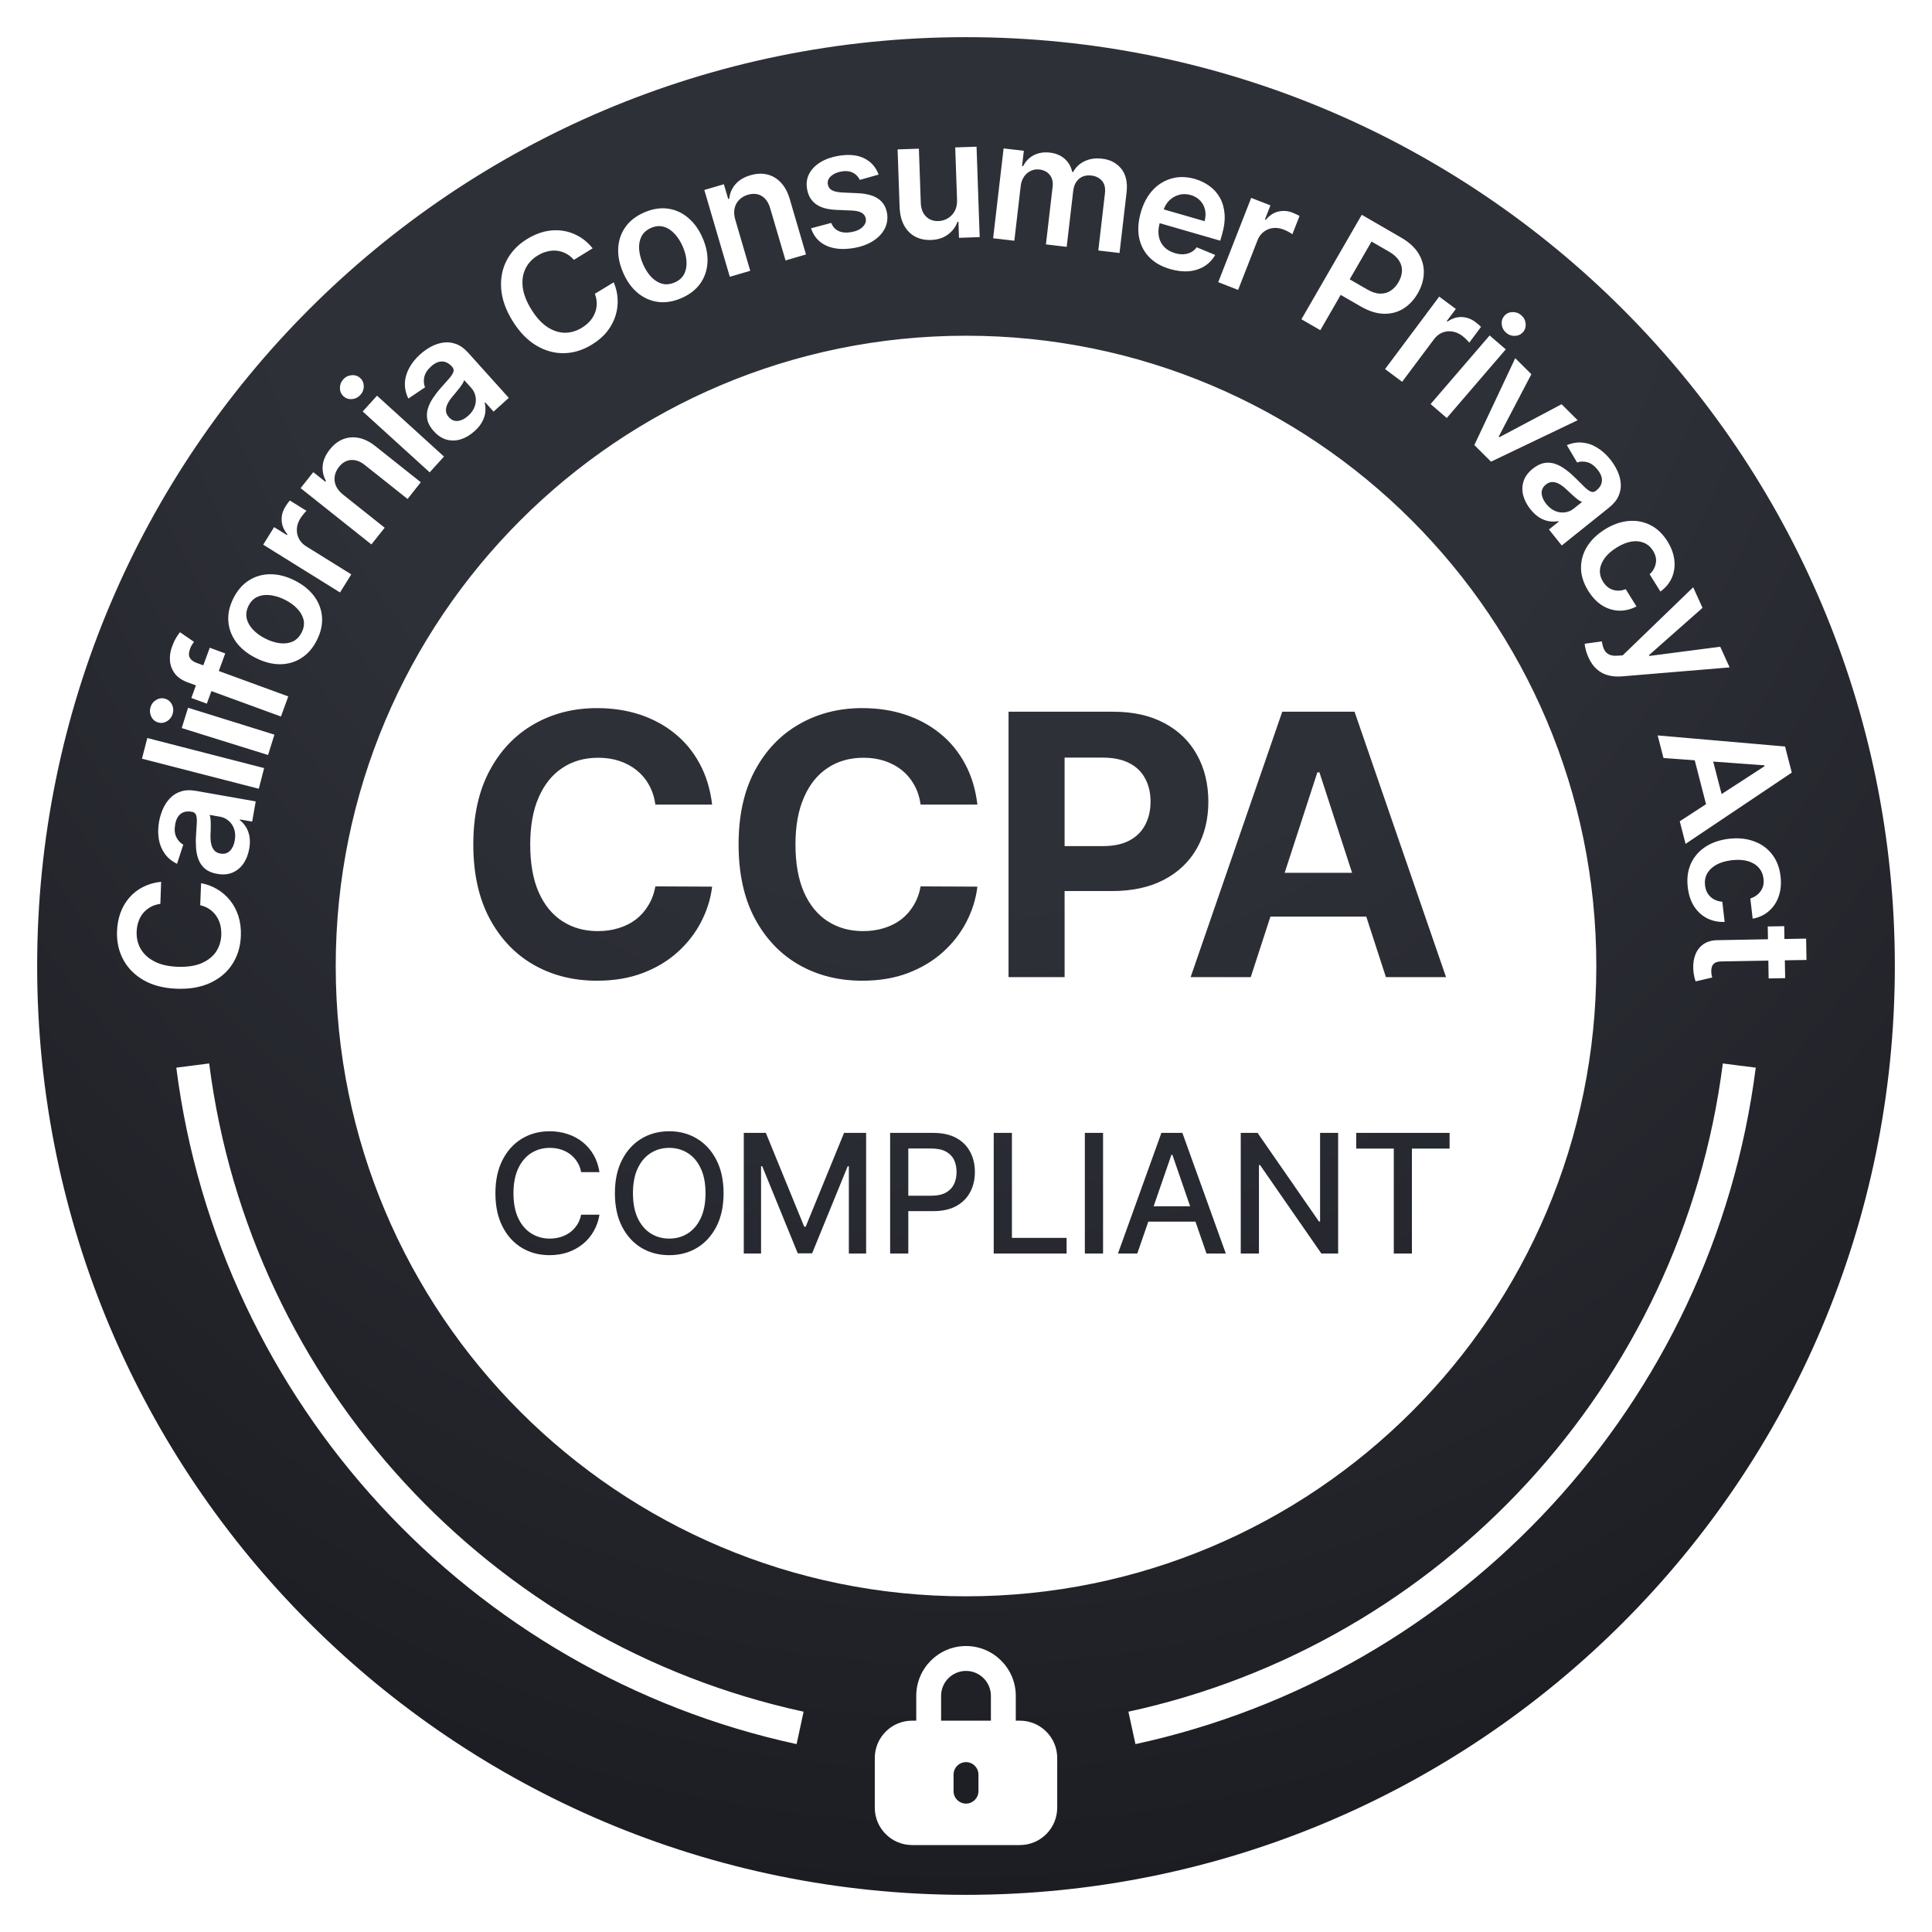
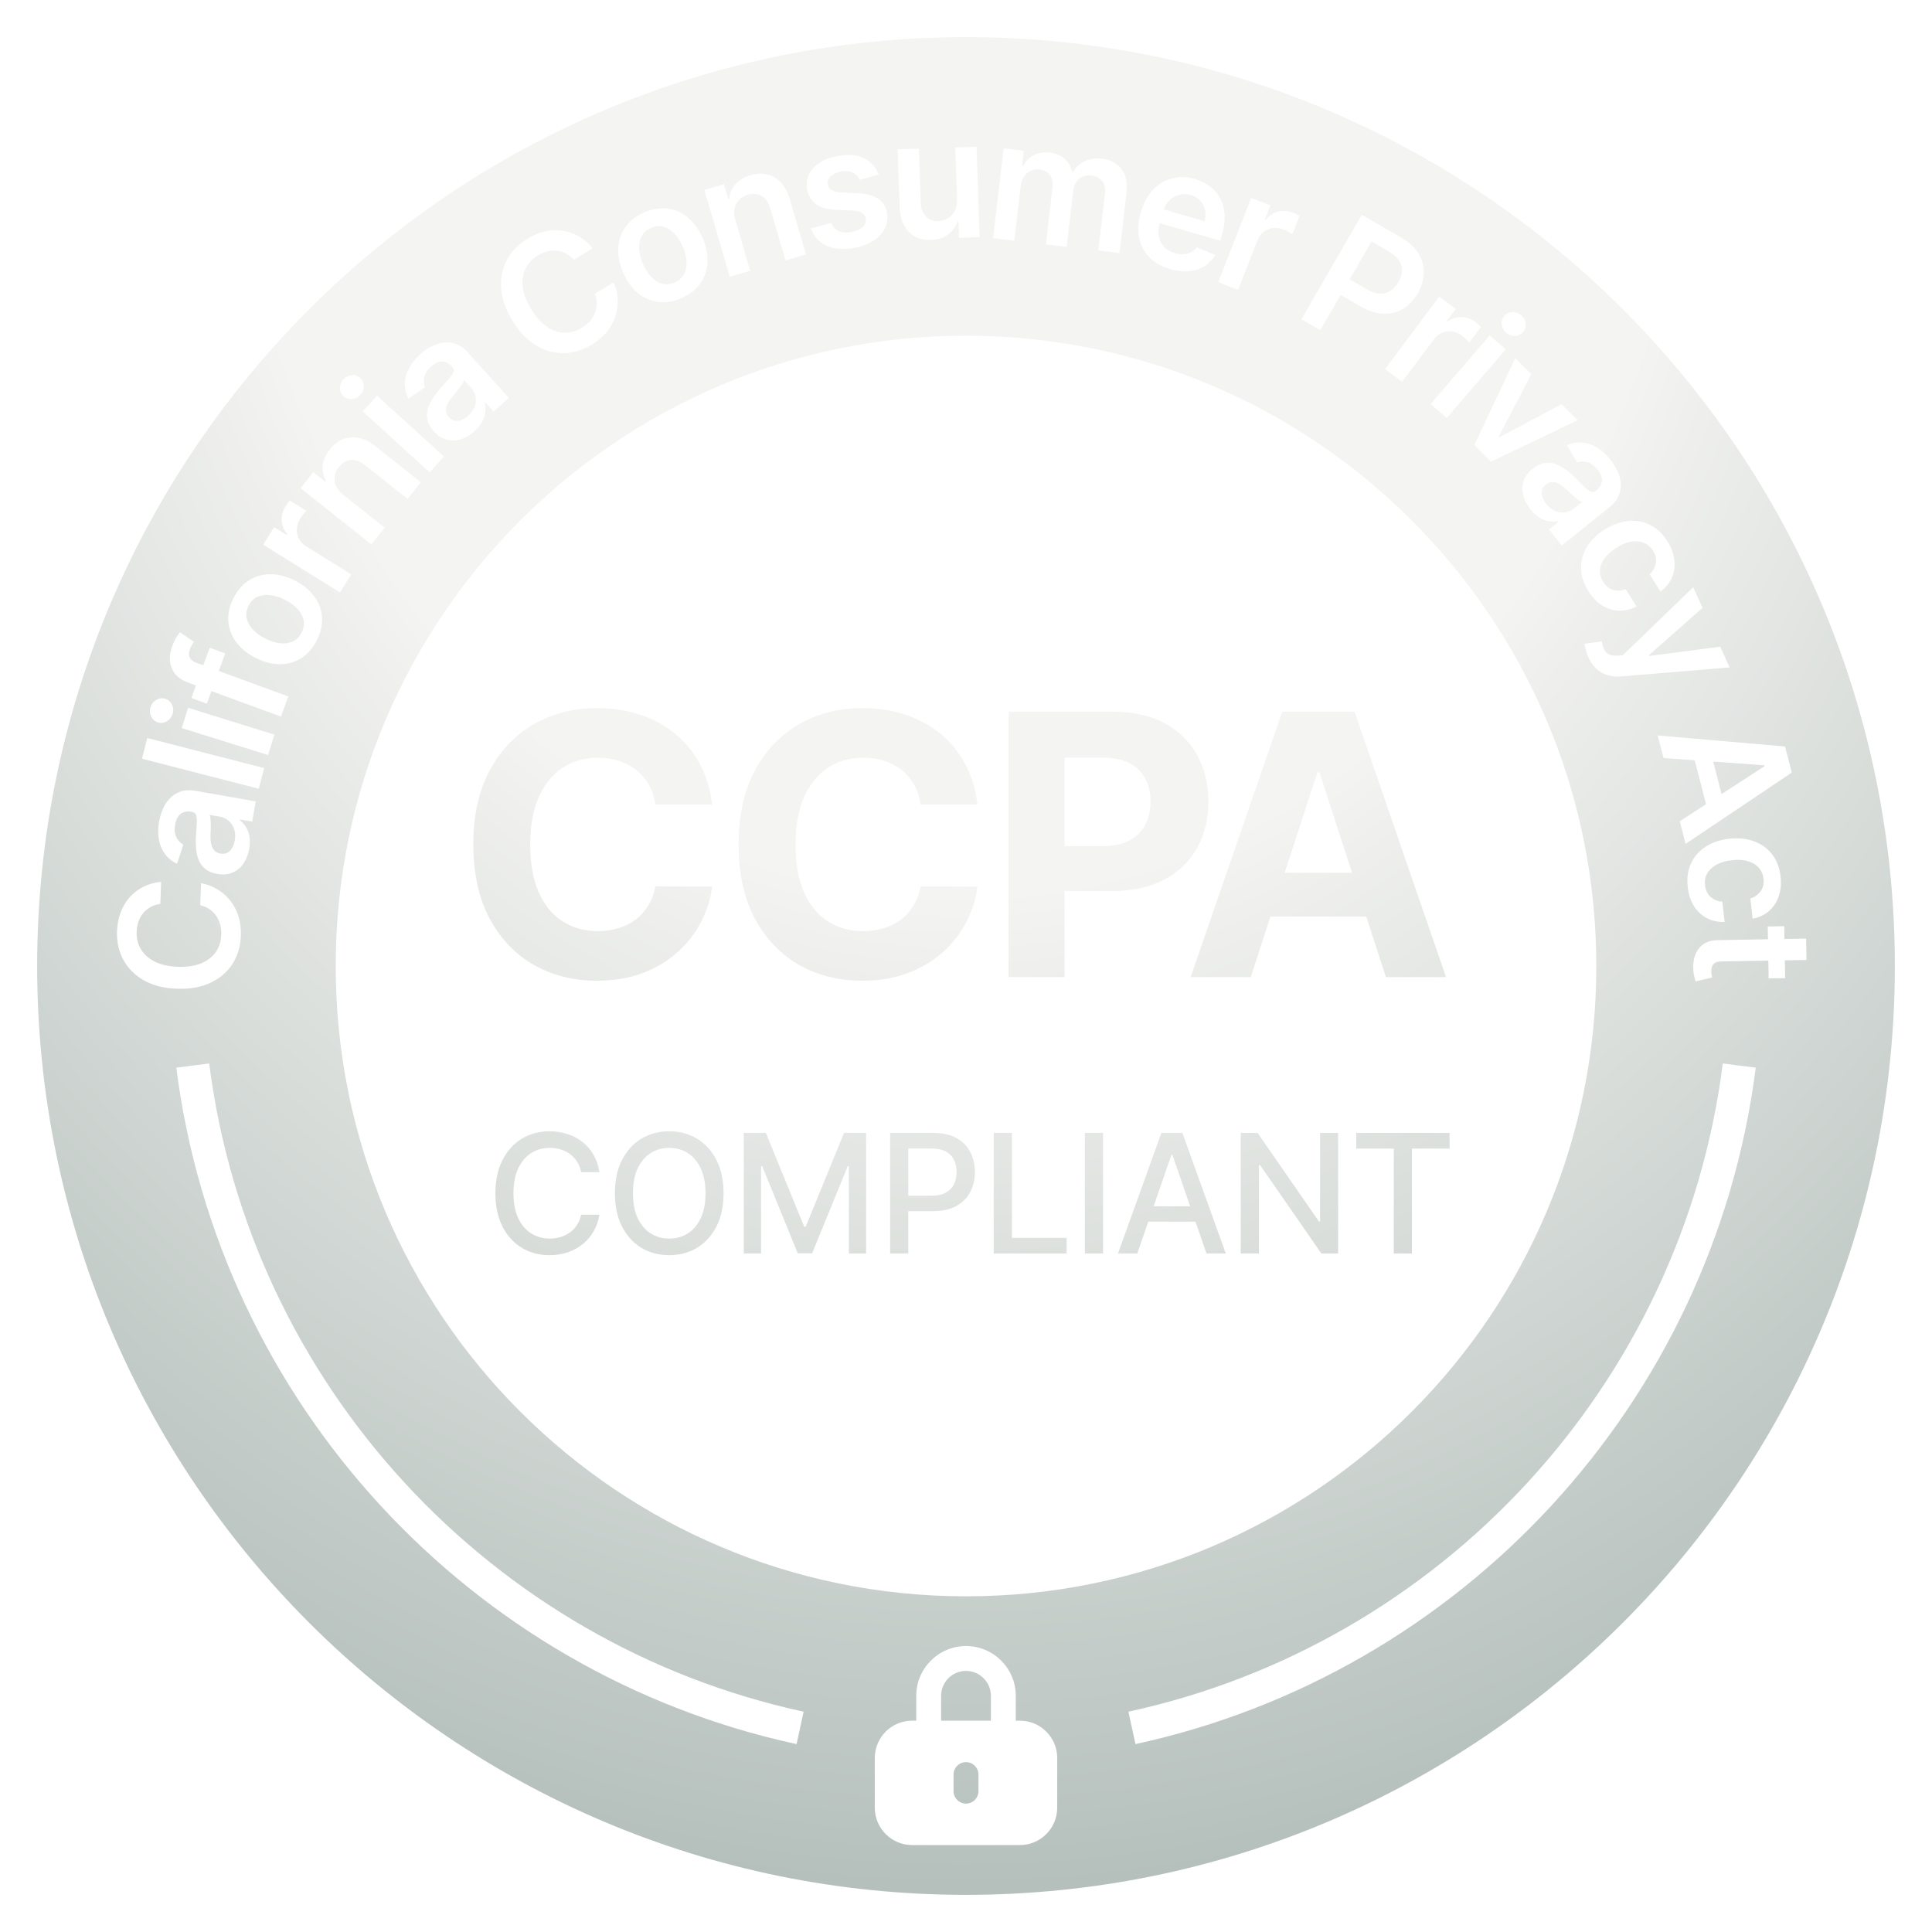
<svg xmlns="http://www.w3.org/2000/svg" width="52" height="52" viewBox="0 0 52 52" fill="none">
  <path d="M26 1C39.807 1 51 12.193 51 26C51 39.807 39.807 51 26 51C12.193 51 1 39.807 1 26C1 12.193 12.193 1 26 1ZM26 44.303C25.262 44.303 24.661 44.904 24.661 45.643V46.312H24.549C23.995 46.312 23.545 46.763 23.545 47.316V48.655C23.545 49.209 23.995 49.66 24.549 49.66H27.451C28.005 49.66 28.455 49.209 28.455 48.655V47.316C28.455 46.762 28.005 46.312 27.451 46.312H27.34V45.643C27.34 44.904 26.738 44.303 26 44.303ZM26 47.428C26.185 47.428 26.335 47.578 26.335 47.763V48.209C26.335 48.394 26.185 48.544 26 48.544C25.815 48.544 25.665 48.394 25.665 48.209V47.763C25.665 47.578 25.815 47.428 26 47.428ZM4.745 28.736C5.896 37.767 12.667 45.042 21.44 46.943L21.535 46.507L21.629 46.07C13.222 44.248 6.732 37.276 5.63 28.623L4.745 28.736ZM46.37 28.623C45.267 37.276 38.779 44.248 30.371 46.07L30.561 46.943C39.334 45.042 46.105 37.767 47.256 28.736L46.813 28.68L46.37 28.623ZM26 44.973C26.369 44.973 26.67 45.273 26.67 45.643V46.312H25.33V45.643C25.33 45.273 25.631 44.973 26 44.973ZM26.001 9.036C16.632 9.036 9.036 16.632 9.036 26.001C9.036 35.37 16.632 42.965 26.001 42.965C35.37 42.965 42.965 35.37 42.965 26.001C42.965 16.632 35.37 9.036 26.001 9.036ZM14.794 30.448C14.966 30.448 15.127 30.473 15.275 30.523C15.425 30.571 15.56 30.643 15.68 30.738C15.799 30.832 15.898 30.948 15.977 31.084C16.055 31.219 16.107 31.374 16.135 31.548H15.641C15.622 31.442 15.586 31.35 15.534 31.27C15.482 31.189 15.419 31.12 15.344 31.064C15.269 31.009 15.185 30.966 15.092 30.938C15 30.909 14.902 30.895 14.799 30.895C14.612 30.895 14.444 30.942 14.296 31.036C14.149 31.13 14.033 31.268 13.947 31.45C13.863 31.632 13.82 31.854 13.82 32.116C13.82 32.38 13.863 32.603 13.947 32.785C14.033 32.967 14.15 33.104 14.298 33.197C14.446 33.29 14.612 33.337 14.797 33.337C14.899 33.337 14.997 33.322 15.089 33.295C15.182 33.266 15.266 33.225 15.341 33.17C15.416 33.115 15.479 33.048 15.531 32.969C15.584 32.889 15.62 32.797 15.641 32.693L16.135 32.694C16.108 32.854 16.057 33.001 15.981 33.135C15.906 33.268 15.81 33.383 15.691 33.48C15.574 33.577 15.439 33.651 15.288 33.704C15.137 33.757 14.972 33.783 14.794 33.783C14.513 33.783 14.262 33.717 14.042 33.584C13.822 33.45 13.649 33.258 13.523 33.009C13.397 32.759 13.334 32.462 13.334 32.116C13.334 31.77 13.398 31.472 13.524 31.224C13.651 30.974 13.824 30.783 14.044 30.649C14.264 30.515 14.514 30.448 14.794 30.448ZM18.013 30.448C18.293 30.448 18.543 30.515 18.763 30.649C18.984 30.783 19.157 30.974 19.284 31.224C19.411 31.472 19.475 31.77 19.475 32.116C19.475 32.463 19.411 32.761 19.284 33.01C19.157 33.258 18.984 33.45 18.763 33.584C18.543 33.717 18.293 33.783 18.013 33.783C17.732 33.783 17.481 33.717 17.26 33.584C17.04 33.45 16.867 33.258 16.74 33.009C16.613 32.759 16.55 32.462 16.55 32.116C16.55 31.77 16.613 31.472 16.74 31.224C16.867 30.974 17.04 30.783 17.26 30.649C17.481 30.515 17.732 30.448 18.013 30.448ZM21.646 33.017H21.685L22.718 30.492H23.312V33.739H22.847V31.39H22.816L21.858 33.734H21.472L20.515 31.389H20.484V33.739H20.019V30.492H20.613L21.646 33.017ZM25.115 30.492C25.368 30.492 25.577 30.539 25.743 30.631C25.909 30.723 26.033 30.848 26.115 31.008C26.198 31.166 26.239 31.345 26.239 31.544C26.239 31.744 26.198 31.924 26.114 32.083C26.032 32.241 25.907 32.367 25.74 32.46C25.574 32.552 25.365 32.598 25.113 32.598H24.447V33.739H23.958V30.492H25.115ZM27.236 33.317H28.708V33.739H26.746V30.492H27.236V33.317ZM29.689 33.739H29.199V30.492H29.689V33.739ZM32.993 33.739H32.473L32.176 32.88H30.907L30.61 33.739H30.09L31.259 30.492H31.824L32.993 33.739ZM35.5 32.877H35.53V30.492H36.016V33.739H35.565L33.915 31.358H33.885V33.739H33.395V30.492H33.848L35.5 32.877ZM39.016 30.914H38.002V33.739H37.514V30.914H36.503V30.492H39.016V30.914ZM18.013 30.895C17.826 30.895 17.659 30.942 17.512 31.036C17.365 31.129 17.249 31.267 17.163 31.448C17.078 31.629 17.036 31.852 17.036 32.116C17.036 32.38 17.079 32.603 17.163 32.785C17.249 32.966 17.365 33.103 17.512 33.197C17.659 33.29 17.826 33.337 18.013 33.337C18.199 33.337 18.366 33.29 18.513 33.197C18.66 33.103 18.777 32.966 18.861 32.785C18.947 32.603 18.989 32.38 18.989 32.116C18.989 31.852 18.947 31.629 18.861 31.448C18.777 31.267 18.66 31.129 18.513 31.036C18.366 30.942 18.199 30.895 18.013 30.895ZM31.05 32.468H32.033L31.555 31.082H31.529L31.05 32.468ZM24.447 32.183H25.069C25.229 32.183 25.359 32.154 25.458 32.1C25.557 32.044 25.63 31.968 25.677 31.872C25.723 31.776 25.746 31.666 25.746 31.544C25.746 31.421 25.723 31.312 25.677 31.217C25.63 31.122 25.556 31.047 25.456 30.993C25.357 30.939 25.225 30.912 25.062 30.912H24.447V32.183ZM4.337 23.734C4.155 23.752 3.993 23.799 3.85 23.873C3.705 23.946 3.583 24.042 3.481 24.16C3.379 24.278 3.299 24.414 3.243 24.567C3.187 24.721 3.156 24.888 3.149 25.068C3.14 25.351 3.197 25.608 3.321 25.836C3.446 26.064 3.63 26.248 3.875 26.387C4.119 26.525 4.415 26.6 4.765 26.612C5.113 26.624 5.414 26.57 5.668 26.45C5.922 26.33 6.119 26.161 6.259 25.941C6.399 25.722 6.473 25.47 6.483 25.185C6.49 24.991 6.467 24.814 6.416 24.653C6.363 24.493 6.288 24.352 6.189 24.23C6.09 24.109 5.974 24.008 5.842 23.931C5.709 23.852 5.566 23.799 5.412 23.771L5.389 24.364C5.483 24.386 5.566 24.421 5.639 24.471C5.711 24.52 5.771 24.58 5.819 24.65C5.868 24.72 5.903 24.797 5.927 24.884C5.949 24.969 5.959 25.061 5.956 25.158C5.95 25.333 5.902 25.488 5.812 25.621C5.72 25.753 5.588 25.855 5.417 25.928C5.244 25.999 5.033 26.03 4.785 26.021C4.541 26.013 4.336 25.967 4.17 25.884C4.003 25.801 3.877 25.69 3.794 25.551C3.71 25.412 3.672 25.253 3.678 25.077C3.681 24.978 3.698 24.885 3.729 24.801C3.758 24.715 3.8 24.64 3.855 24.574C3.911 24.509 3.977 24.454 4.055 24.411C4.131 24.368 4.219 24.341 4.316 24.327L4.337 23.734ZM47.579 24.936L47.585 25.28L46.231 25.305C46.079 25.306 45.953 25.342 45.852 25.41C45.753 25.479 45.679 25.572 45.633 25.688C45.587 25.803 45.568 25.934 45.574 26.077C45.578 26.158 45.587 26.227 45.601 26.283C45.614 26.34 45.627 26.384 45.638 26.414L46.084 26.31C46.08 26.294 46.074 26.271 46.068 26.24C46.063 26.211 46.059 26.177 46.059 26.142C46.058 26.094 46.065 26.051 46.079 26.012C46.093 25.972 46.12 25.94 46.16 25.915C46.201 25.891 46.26 25.878 46.337 25.877L47.595 25.855L47.603 26.335L48.048 26.327L48.039 25.847L48.622 25.837L48.612 25.263L48.028 25.273L48.023 24.928L47.579 24.936ZM16.066 19.059C16.48 19.059 16.864 19.116 17.218 19.232C17.573 19.349 17.888 19.519 18.162 19.742C18.436 19.963 18.66 20.234 18.832 20.555C19.006 20.875 19.118 21.243 19.167 21.656H17.64C17.612 21.459 17.555 21.283 17.469 21.13C17.383 20.974 17.272 20.842 17.137 20.732C17.002 20.623 16.846 20.54 16.67 20.481C16.496 20.423 16.306 20.395 16.102 20.395C15.732 20.395 15.409 20.486 15.135 20.67C14.861 20.851 14.648 21.116 14.497 21.465C14.346 21.811 14.271 22.232 14.271 22.727C14.271 23.237 14.346 23.664 14.497 24.011C14.65 24.357 14.864 24.619 15.139 24.796C15.413 24.973 15.73 25.061 16.091 25.061C16.293 25.061 16.48 25.034 16.652 24.98C16.827 24.927 16.981 24.849 17.116 24.747C17.251 24.642 17.363 24.515 17.451 24.366C17.542 24.218 17.605 24.048 17.64 23.857L19.167 23.864C19.128 24.192 19.028 24.509 18.87 24.814C18.714 25.116 18.504 25.387 18.239 25.626C17.977 25.863 17.663 26.051 17.298 26.19C16.935 26.328 16.524 26.396 16.066 26.396C15.429 26.396 14.86 26.252 14.357 25.964C13.858 25.676 13.463 25.258 13.172 24.712C12.884 24.166 12.739 23.504 12.739 22.727C12.739 21.949 12.886 21.286 13.179 20.739C13.472 20.193 13.869 19.777 14.371 19.491C14.873 19.203 15.439 19.059 16.066 19.059ZM23.206 19.059C23.62 19.059 24.004 19.116 24.357 19.232C24.713 19.349 25.028 19.519 25.303 19.742C25.577 19.963 25.8 20.234 25.972 20.555C26.146 20.875 26.258 21.242 26.307 21.656H24.779C24.751 21.459 24.694 21.283 24.608 21.13C24.522 20.974 24.412 20.842 24.277 20.732C24.142 20.623 23.986 20.54 23.81 20.481C23.635 20.423 23.446 20.395 23.241 20.395C22.872 20.395 22.55 20.486 22.275 20.67C22.001 20.851 21.788 21.116 21.637 21.465C21.486 21.811 21.41 22.232 21.41 22.727C21.41 23.237 21.486 23.664 21.637 24.011C21.79 24.357 22.004 24.619 22.278 24.796C22.553 24.973 22.87 25.061 23.23 25.061C23.433 25.061 23.62 25.034 23.792 24.98C23.966 24.927 24.121 24.849 24.256 24.747C24.391 24.642 24.503 24.515 24.591 24.366C24.681 24.218 24.744 24.048 24.779 23.857L26.307 23.864C26.267 24.192 26.169 24.509 26.011 24.814C25.855 25.116 25.644 25.387 25.379 25.626C25.116 25.863 24.802 26.051 24.438 26.19C24.075 26.328 23.664 26.396 23.206 26.396C22.569 26.396 21.999 26.252 21.497 25.964C20.997 25.676 20.602 25.258 20.311 24.712C20.023 24.166 19.879 23.504 19.879 22.727C19.879 21.949 20.025 21.286 20.318 20.739C20.611 20.193 21.009 19.777 21.511 19.491C22.013 19.203 22.578 19.059 23.206 19.059ZM29.962 19.156C30.504 19.156 30.965 19.26 31.347 19.467C31.728 19.671 32.019 19.956 32.219 20.321C32.421 20.684 32.522 21.102 32.523 21.576C32.523 22.05 32.419 22.469 32.215 22.832C32.01 23.195 31.714 23.477 31.326 23.68C30.94 23.882 30.473 23.983 29.924 23.983H28.654V26.299H27.145V19.156H29.962ZM38.92 26.299H37.302L36.773 24.67H34.194L33.664 26.299H32.046L34.512 19.156H36.458L38.92 26.299ZM46.54 22.575C46.295 22.603 46.084 22.675 45.907 22.789C45.731 22.904 45.6 23.053 45.514 23.237C45.428 23.423 45.398 23.637 45.426 23.878C45.449 24.081 45.506 24.253 45.597 24.395C45.688 24.536 45.805 24.643 45.946 24.715C46.089 24.787 46.246 24.82 46.419 24.814L46.356 24.27C46.267 24.263 46.19 24.239 46.124 24.201C46.058 24.163 46.004 24.112 45.964 24.049C45.925 23.986 45.9 23.913 45.891 23.829C45.877 23.711 45.897 23.603 45.95 23.508C46.004 23.414 46.087 23.335 46.199 23.273C46.312 23.212 46.452 23.171 46.616 23.152C46.779 23.134 46.921 23.142 47.043 23.177C47.165 23.213 47.263 23.271 47.335 23.352C47.408 23.433 47.451 23.532 47.465 23.648C47.481 23.786 47.453 23.9 47.384 23.991C47.316 24.083 47.224 24.147 47.11 24.183L47.173 24.727C47.346 24.695 47.492 24.626 47.612 24.52C47.733 24.415 47.821 24.282 47.875 24.122C47.93 23.963 47.946 23.784 47.924 23.588C47.897 23.352 47.82 23.153 47.694 22.992C47.57 22.832 47.407 22.715 47.207 22.643C47.008 22.57 46.786 22.547 46.54 22.575ZM5.278 21.287C5.119 21.259 4.981 21.264 4.864 21.304C4.748 21.342 4.651 21.404 4.573 21.487C4.494 21.571 4.43 21.668 4.383 21.777C4.336 21.887 4.302 22 4.281 22.115C4.252 22.283 4.25 22.441 4.275 22.588C4.3 22.735 4.354 22.865 4.436 22.979C4.516 23.091 4.626 23.182 4.765 23.249L4.933 22.734C4.855 22.692 4.793 22.625 4.747 22.534C4.701 22.442 4.69 22.327 4.715 22.189C4.738 22.058 4.788 21.963 4.864 21.904C4.941 21.846 5.039 21.828 5.156 21.849L5.166 21.85C5.22 21.859 5.257 21.887 5.275 21.932C5.293 21.976 5.301 22.043 5.298 22.133C5.294 22.222 5.287 22.339 5.276 22.481C5.268 22.6 5.269 22.717 5.277 22.831C5.285 22.944 5.309 23.048 5.347 23.144C5.385 23.239 5.443 23.32 5.522 23.386C5.602 23.451 5.71 23.497 5.845 23.52C6.002 23.548 6.14 23.536 6.26 23.485C6.379 23.434 6.477 23.352 6.554 23.241C6.629 23.129 6.681 22.997 6.708 22.845C6.73 22.72 6.732 22.608 6.714 22.51C6.695 22.41 6.662 22.324 6.616 22.253C6.569 22.18 6.515 22.12 6.454 22.074L6.458 22.056L6.787 22.113L6.883 21.57L5.278 21.287ZM34.577 23.491H36.391L35.513 20.788H35.457L34.577 23.491ZM5.923 21.982C6.011 21.998 6.089 22.035 6.156 22.094C6.223 22.152 6.273 22.227 6.304 22.318C6.334 22.409 6.338 22.512 6.318 22.625C6.298 22.742 6.254 22.835 6.188 22.901C6.121 22.968 6.036 22.992 5.932 22.974C5.859 22.961 5.803 22.931 5.764 22.885C5.724 22.838 5.697 22.778 5.683 22.707C5.668 22.636 5.663 22.557 5.666 22.471C5.667 22.433 5.669 22.387 5.671 22.335C5.673 22.283 5.673 22.229 5.673 22.176C5.673 22.122 5.67 22.074 5.665 22.03C5.66 21.986 5.652 21.953 5.641 21.933L5.923 21.982ZM28.654 22.773H29.68C29.97 22.773 30.21 22.723 30.398 22.623C30.589 22.521 30.73 22.38 30.823 22.201C30.919 22.02 30.967 21.811 30.967 21.576C30.967 21.339 30.919 21.133 30.823 20.956C30.73 20.777 30.589 20.639 30.398 20.541C30.208 20.441 29.966 20.391 29.673 20.391H28.654V22.773ZM44.773 20.402L45.614 20.463L45.918 21.645L45.211 22.105L45.367 22.713L48.226 20.795L48.045 20.092L44.616 19.794L44.773 20.402ZM47.487 20.598L47.494 20.622L46.337 21.373L46.111 20.498L47.487 20.598ZM3.821 20.42L6.966 21.229L7.109 20.673L3.965 19.864L3.821 20.42ZM4.891 19.596L7.215 20.321L7.386 19.773L5.062 19.049L4.891 19.596ZM4.449 18.808C4.367 18.782 4.286 18.791 4.209 18.836C4.132 18.879 4.079 18.945 4.052 19.032C4.025 19.119 4.031 19.203 4.069 19.283C4.107 19.364 4.168 19.418 4.251 19.443C4.332 19.469 4.412 19.459 4.49 19.415C4.567 19.37 4.619 19.304 4.646 19.218C4.674 19.13 4.668 19.046 4.63 18.967C4.591 18.886 4.531 18.833 4.449 18.808ZM4.744 17.161C4.703 17.228 4.665 17.309 4.631 17.402C4.583 17.534 4.564 17.663 4.575 17.79C4.586 17.916 4.631 18.031 4.709 18.133C4.788 18.234 4.905 18.313 5.059 18.369L5.273 18.447L5.15 18.786L5.567 18.939L5.69 18.601L7.562 19.285L7.759 18.744L5.889 18.06L6.062 17.587L5.646 17.434L5.472 17.907L5.292 17.842C5.203 17.809 5.142 17.763 5.109 17.705C5.076 17.646 5.078 17.566 5.114 17.466C5.13 17.423 5.147 17.385 5.168 17.354C5.187 17.322 5.205 17.296 5.221 17.275L4.844 17.016C4.819 17.046 4.785 17.094 4.744 17.161ZM43.675 17.639L43.534 17.648C43.437 17.655 43.359 17.643 43.303 17.613C43.246 17.585 43.203 17.54 43.175 17.481C43.147 17.422 43.127 17.349 43.114 17.263L42.652 17.327C42.654 17.369 42.663 17.423 42.68 17.487C42.696 17.553 42.72 17.621 42.752 17.692C42.814 17.829 42.89 17.936 42.98 18.014C43.069 18.093 43.172 18.147 43.287 18.177C43.402 18.207 43.528 18.216 43.664 18.204L46.553 17.963L46.3 17.407L44.393 17.655L44.383 17.633L45.824 16.36L45.572 15.807L43.675 17.639ZM7.277 15.456C7.066 15.456 6.874 15.511 6.702 15.619C6.53 15.728 6.39 15.888 6.283 16.101C6.176 16.313 6.13 16.521 6.146 16.724C6.161 16.926 6.232 17.113 6.357 17.284C6.484 17.454 6.659 17.596 6.884 17.709C7.108 17.822 7.326 17.878 7.537 17.878C7.748 17.877 7.94 17.821 8.111 17.712C8.283 17.603 8.422 17.443 8.529 17.23C8.636 17.018 8.682 16.81 8.667 16.607C8.652 16.405 8.582 16.218 8.457 16.049C8.332 15.879 8.157 15.737 7.933 15.624C7.708 15.511 7.489 15.455 7.277 15.456ZM7.279 16.02C7.406 16.035 7.537 16.076 7.67 16.143C7.802 16.209 7.912 16.289 8 16.382C8.089 16.474 8.146 16.575 8.171 16.685C8.195 16.794 8.178 16.906 8.12 17.021C8.061 17.139 7.979 17.221 7.877 17.268C7.774 17.312 7.659 17.328 7.532 17.312C7.406 17.296 7.276 17.255 7.144 17.189C7.011 17.122 6.9 17.042 6.812 16.95C6.723 16.857 6.665 16.755 6.64 16.645C6.615 16.535 6.632 16.42 6.691 16.302C6.749 16.187 6.831 16.107 6.934 16.061C7.037 16.017 7.152 16.003 7.279 16.02ZM43.828 14.023C43.617 14.043 43.406 14.117 43.196 14.248C42.987 14.378 42.827 14.533 42.716 14.712C42.606 14.891 42.552 15.083 42.553 15.286C42.554 15.491 42.62 15.696 42.748 15.902C42.856 16.075 42.98 16.207 43.123 16.296C43.267 16.384 43.418 16.431 43.576 16.436C43.736 16.44 43.892 16.402 44.046 16.323L43.756 15.857C43.673 15.889 43.593 15.903 43.517 15.896C43.441 15.89 43.371 15.867 43.308 15.827C43.245 15.787 43.192 15.731 43.148 15.659C43.084 15.558 43.056 15.453 43.062 15.344C43.071 15.235 43.113 15.129 43.188 15.025C43.263 14.921 43.372 14.825 43.513 14.737C43.652 14.651 43.784 14.597 43.909 14.576C44.035 14.556 44.147 14.568 44.247 14.61C44.348 14.652 44.429 14.723 44.491 14.822C44.564 14.94 44.589 15.054 44.565 15.166C44.543 15.278 44.488 15.375 44.4 15.456L44.69 15.922C44.833 15.818 44.936 15.693 44.999 15.547C45.063 15.4 45.084 15.242 45.065 15.074C45.046 14.906 44.984 14.738 44.88 14.57C44.754 14.369 44.6 14.222 44.418 14.131C44.237 14.04 44.04 14.004 43.828 14.023ZM7.739 13.55C7.716 13.581 7.696 13.611 7.68 13.638C7.606 13.756 7.573 13.883 7.581 14.016C7.589 14.147 7.641 14.269 7.736 14.381L7.723 14.402L7.378 14.188L7.084 14.66L9.152 15.946L9.455 15.459L8.239 14.703C8.152 14.649 8.087 14.58 8.045 14.498C8.003 14.416 7.985 14.328 7.99 14.234C7.996 14.14 8.026 14.047 8.081 13.958C8.107 13.917 8.136 13.876 8.17 13.836C8.203 13.795 8.23 13.766 8.25 13.75L7.802 13.471C7.783 13.49 7.762 13.517 7.739 13.55ZM42.593 11.913C42.455 11.899 42.314 11.922 42.172 11.981L42.447 12.447C42.53 12.417 42.622 12.415 42.721 12.44C42.82 12.466 42.913 12.534 43.001 12.644C43.084 12.747 43.123 12.848 43.116 12.944C43.109 13.04 43.059 13.126 42.966 13.2L42.958 13.207C42.915 13.241 42.87 13.25 42.824 13.234C42.779 13.219 42.724 13.18 42.659 13.119C42.595 13.057 42.512 12.975 42.411 12.873C42.327 12.789 42.239 12.712 42.148 12.644C42.057 12.575 41.964 12.523 41.867 12.488C41.77 12.454 41.67 12.444 41.568 12.461C41.467 12.478 41.362 12.53 41.255 12.615C41.131 12.715 41.048 12.826 41.008 12.949C40.968 13.073 40.964 13.201 40.997 13.332C41.032 13.463 41.097 13.589 41.193 13.709C41.273 13.808 41.355 13.883 41.441 13.935C41.529 13.986 41.615 14.018 41.699 14.03C41.785 14.043 41.865 14.041 41.94 14.026L41.951 14.042L41.69 14.251L42.035 14.682L43.308 13.662C43.433 13.561 43.52 13.454 43.567 13.341C43.615 13.228 43.633 13.114 43.622 13C43.611 12.885 43.58 12.774 43.528 12.666C43.477 12.558 43.415 12.459 43.342 12.367C43.235 12.234 43.119 12.129 42.991 12.051C42.865 11.972 42.732 11.926 42.593 11.913ZM9.66 11.787C9.511 11.756 9.369 11.768 9.234 11.821C9.101 11.874 8.981 11.966 8.877 12.098C8.764 12.24 8.7 12.384 8.686 12.531C8.672 12.677 8.702 12.815 8.773 12.943L8.756 12.966L8.432 12.708L8.091 13.138L9.996 14.653L10.354 14.204L9.237 13.315C9.146 13.242 9.081 13.163 9.043 13.078C9.006 12.992 8.995 12.905 9.009 12.818C9.023 12.73 9.061 12.646 9.123 12.567C9.215 12.452 9.323 12.389 9.447 12.381C9.572 12.372 9.698 12.418 9.825 12.52L10.97 13.43L11.326 12.98L10.113 12.016C9.962 11.894 9.81 11.817 9.66 11.787ZM41.786 12.974C41.848 12.974 41.91 12.993 41.973 13.029C42.036 13.066 42.099 13.113 42.161 13.173C42.189 13.199 42.223 13.23 42.261 13.266C42.299 13.301 42.337 13.338 42.378 13.373C42.418 13.408 42.457 13.438 42.493 13.463C42.53 13.489 42.56 13.504 42.583 13.509L42.359 13.688C42.289 13.745 42.209 13.779 42.121 13.79C42.033 13.802 41.944 13.79 41.855 13.753C41.767 13.715 41.687 13.651 41.615 13.562C41.541 13.468 41.5 13.374 41.494 13.28C41.488 13.187 41.526 13.107 41.608 13.041C41.666 12.995 41.725 12.972 41.786 12.974ZM9.762 11.075L11.565 12.713L11.95 12.288L10.148 10.65L9.762 11.075ZM39.682 11.979L40.131 12.426L42.463 11.31L42.03 10.88L40.356 11.768L40.339 11.749L41.217 10.072L40.783 9.641L39.682 11.979ZM11.925 9.222C11.811 9.239 11.701 9.276 11.597 9.333C11.492 9.39 11.396 9.459 11.309 9.537C11.182 9.651 11.084 9.774 11.014 9.905C10.943 10.036 10.903 10.172 10.898 10.312C10.893 10.45 10.924 10.589 10.991 10.727L11.44 10.425C11.406 10.344 11.399 10.253 11.418 10.153C11.438 10.053 11.5 9.955 11.604 9.861C11.703 9.772 11.802 9.728 11.898 9.729C11.995 9.731 12.083 9.777 12.163 9.865L12.169 9.872C12.206 9.913 12.218 9.957 12.205 10.004C12.192 10.05 12.156 10.107 12.099 10.176C12.04 10.244 11.963 10.331 11.867 10.438C11.788 10.526 11.717 10.619 11.653 10.714C11.59 10.808 11.544 10.904 11.515 11.003C11.486 11.101 11.482 11.201 11.504 11.302C11.526 11.402 11.584 11.504 11.676 11.606C11.783 11.725 11.899 11.8 12.024 11.834C12.15 11.867 12.278 11.864 12.406 11.823C12.535 11.781 12.657 11.709 12.771 11.605C12.866 11.521 12.936 11.434 12.982 11.345C13.029 11.255 13.056 11.167 13.063 11.082C13.071 10.996 13.065 10.915 13.046 10.842L13.06 10.829L13.284 11.078L13.694 10.709L12.604 9.497C12.496 9.377 12.384 9.296 12.268 9.256C12.152 9.215 12.038 9.204 11.925 9.222ZM12.685 10.442C12.745 10.509 12.783 10.586 12.799 10.674C12.816 10.761 12.809 10.85 12.777 10.941C12.745 11.031 12.686 11.116 12.601 11.192C12.512 11.272 12.42 11.318 12.327 11.329C12.234 11.341 12.152 11.307 12.081 11.229C12.032 11.174 12.005 11.116 12.003 11.056C12 10.994 12.015 10.93 12.048 10.865C12.08 10.801 12.125 10.736 12.181 10.67C12.205 10.641 12.235 10.605 12.269 10.565C12.302 10.525 12.335 10.484 12.368 10.441C12.401 10.399 12.429 10.359 12.452 10.321C12.476 10.283 12.489 10.252 12.492 10.229L12.685 10.442ZM38.505 10.875L38.94 11.25L40.528 9.403L40.094 9.029L38.505 10.875ZM9.465 10.099C9.376 10.105 9.301 10.142 9.239 10.21C9.178 10.277 9.148 10.356 9.149 10.445C9.15 10.534 9.182 10.608 9.246 10.666C9.309 10.723 9.386 10.749 9.476 10.742C9.564 10.734 9.639 10.696 9.7 10.629C9.762 10.561 9.792 10.483 9.791 10.395C9.79 10.305 9.758 10.231 9.694 10.174C9.63 10.116 9.553 10.091 9.465 10.099ZM37.279 9.934L37.739 10.276L38.596 9.131C38.658 9.048 38.732 8.988 38.817 8.953C38.903 8.918 38.992 8.908 39.085 8.922C39.179 8.936 39.268 8.974 39.352 9.036C39.39 9.065 39.429 9.098 39.466 9.135C39.504 9.171 39.531 9.201 39.545 9.223L39.861 8.8C39.843 8.78 39.819 8.756 39.788 8.73C39.759 8.705 39.73 8.682 39.705 8.663C39.593 8.58 39.471 8.537 39.338 8.533C39.206 8.53 39.08 8.57 38.96 8.656L38.94 8.642L39.184 8.316L38.737 7.983L37.279 9.934ZM15.123 6.207C14.968 6.187 14.811 6.196 14.652 6.234C14.494 6.273 14.337 6.34 14.184 6.435C13.943 6.583 13.761 6.773 13.64 7.003C13.519 7.233 13.469 7.488 13.489 7.769C13.509 8.048 13.61 8.337 13.794 8.635C13.977 8.931 14.189 9.152 14.43 9.297C14.67 9.441 14.922 9.511 15.182 9.506C15.441 9.501 15.693 9.422 15.935 9.272C16.1 9.171 16.235 9.055 16.34 8.923C16.444 8.79 16.52 8.649 16.566 8.5C16.613 8.35 16.632 8.197 16.623 8.044C16.615 7.89 16.58 7.741 16.518 7.599L16.011 7.907C16.045 7.998 16.062 8.087 16.061 8.175C16.06 8.262 16.044 8.346 16.012 8.425C15.981 8.503 15.936 8.576 15.877 8.644C15.818 8.709 15.748 8.768 15.665 8.819C15.516 8.911 15.36 8.957 15.199 8.956C15.039 8.953 14.881 8.901 14.726 8.798C14.571 8.694 14.428 8.535 14.298 8.324C14.17 8.117 14.094 7.921 14.07 7.736C14.047 7.551 14.07 7.384 14.14 7.238C14.209 7.091 14.319 6.972 14.469 6.879C14.553 6.827 14.639 6.79 14.727 6.769C14.814 6.746 14.901 6.739 14.986 6.748C15.072 6.758 15.154 6.782 15.232 6.823C15.31 6.863 15.382 6.92 15.447 6.994L15.952 6.683C15.837 6.542 15.708 6.432 15.566 6.354C15.425 6.275 15.277 6.226 15.123 6.207ZM40.706 8.4C40.617 8.403 40.545 8.437 40.488 8.503C40.433 8.568 40.409 8.645 40.419 8.734C40.429 8.823 40.469 8.897 40.538 8.956C40.608 9.016 40.687 9.044 40.774 9.04C40.864 9.036 40.937 9.002 40.993 8.938C41.05 8.872 41.072 8.794 41.062 8.706C41.053 8.618 41.014 8.543 40.944 8.483C40.875 8.424 40.796 8.397 40.706 8.4ZM35.028 8.593L35.537 8.887L36.085 7.937L36.624 8.248C36.841 8.373 37.047 8.439 37.241 8.445C37.436 8.45 37.612 8.405 37.769 8.309C37.925 8.212 38.056 8.074 38.16 7.894C38.263 7.715 38.317 7.533 38.322 7.35C38.328 7.166 38.281 6.991 38.181 6.825C38.081 6.66 37.922 6.515 37.706 6.391L36.652 5.781L35.028 8.593ZM17.974 5.615C17.772 5.588 17.561 5.622 17.343 5.716C17.125 5.81 16.956 5.94 16.838 6.104C16.719 6.269 16.653 6.458 16.64 6.67C16.627 6.881 16.67 7.103 16.77 7.334C16.869 7.565 17 7.748 17.162 7.883C17.325 8.017 17.507 8.099 17.708 8.126C17.909 8.153 18.12 8.119 18.338 8.025C18.556 7.931 18.725 7.802 18.844 7.637C18.962 7.472 19.028 7.284 19.041 7.073C19.055 6.862 19.013 6.641 18.913 6.41C18.814 6.179 18.682 5.996 18.519 5.86C18.357 5.724 18.175 5.642 17.974 5.615ZM37.382 6.771C37.509 6.844 37.601 6.926 37.656 7.016C37.713 7.105 37.74 7.198 37.734 7.296C37.73 7.395 37.698 7.494 37.641 7.594C37.583 7.693 37.512 7.771 37.429 7.825C37.346 7.88 37.251 7.906 37.145 7.903C37.04 7.901 36.924 7.863 36.798 7.79L36.327 7.518L36.915 6.501L37.382 6.771ZM32.789 7.594L33.324 7.803L33.845 6.47C33.882 6.373 33.939 6.297 34.012 6.24C34.085 6.184 34.168 6.149 34.261 6.138C34.355 6.126 34.45 6.14 34.548 6.178C34.593 6.195 34.639 6.216 34.685 6.242C34.731 6.267 34.765 6.289 34.784 6.306L34.977 5.813C34.954 5.799 34.923 5.783 34.887 5.767C34.852 5.75 34.819 5.735 34.79 5.724C34.66 5.673 34.53 5.664 34.4 5.696C34.273 5.728 34.163 5.801 34.07 5.916L34.046 5.906L34.194 5.528L33.676 5.326L32.789 7.594ZM17.526 6.133C17.645 6.082 17.758 6.072 17.866 6.104C17.974 6.135 18.071 6.199 18.158 6.294C18.246 6.387 18.319 6.503 18.378 6.64C18.436 6.775 18.47 6.908 18.477 7.035C18.486 7.162 18.465 7.276 18.414 7.376C18.363 7.475 18.277 7.551 18.159 7.602C18.038 7.654 17.923 7.665 17.814 7.635C17.707 7.603 17.609 7.54 17.521 7.447C17.435 7.353 17.362 7.238 17.304 7.103C17.245 6.966 17.211 6.833 17.202 6.706C17.194 6.577 17.215 6.463 17.266 6.362C17.318 6.262 17.405 6.185 17.526 6.133ZM20.65 4.696C20.511 4.662 20.36 4.669 20.198 4.717C20.024 4.768 19.889 4.849 19.793 4.961C19.698 5.072 19.642 5.202 19.627 5.349L19.6 5.356L19.483 4.959L18.957 5.113L19.643 7.45L20.193 7.289L19.792 5.92C19.759 5.808 19.751 5.705 19.77 5.614C19.789 5.523 19.83 5.445 19.892 5.382C19.954 5.317 20.034 5.27 20.13 5.242C20.272 5.201 20.396 5.212 20.502 5.276C20.609 5.341 20.685 5.451 20.73 5.607L21.143 7.01L21.693 6.849L21.257 5.36C21.203 5.174 21.123 5.025 21.018 4.914C20.913 4.803 20.791 4.73 20.65 4.696ZM32.163 4.817C31.94 4.753 31.73 4.749 31.535 4.804C31.341 4.858 31.17 4.962 31.025 5.118C30.882 5.273 30.776 5.472 30.706 5.712C30.636 5.956 30.619 6.183 30.658 6.39C30.698 6.596 30.789 6.773 30.93 6.92C31.072 7.067 31.261 7.175 31.495 7.242C31.677 7.295 31.846 7.314 32.003 7.3C32.16 7.285 32.299 7.239 32.418 7.165C32.539 7.09 32.635 6.989 32.707 6.862L32.209 6.656C32.166 6.715 32.113 6.76 32.053 6.791C31.992 6.822 31.926 6.839 31.855 6.844C31.783 6.847 31.707 6.838 31.627 6.814C31.507 6.78 31.41 6.724 31.335 6.647C31.261 6.57 31.212 6.476 31.19 6.365C31.169 6.257 31.177 6.138 31.213 6.007L32.843 6.478L32.892 6.309C32.951 6.104 32.973 5.918 32.959 5.754C32.945 5.588 32.903 5.443 32.831 5.317C32.761 5.193 32.667 5.089 32.552 5.006C32.437 4.922 32.307 4.859 32.163 4.817ZM26.73 6.413L27.301 6.479L27.472 5.009C27.483 4.909 27.514 4.825 27.562 4.755C27.611 4.684 27.671 4.632 27.743 4.599C27.815 4.565 27.892 4.552 27.974 4.562C28.094 4.576 28.188 4.624 28.254 4.707C28.321 4.79 28.346 4.895 28.332 5.02L28.151 6.578L28.71 6.644L28.886 5.135C28.902 4.999 28.953 4.892 29.039 4.816C29.127 4.739 29.239 4.709 29.377 4.725C29.492 4.738 29.586 4.785 29.657 4.864C29.729 4.943 29.757 5.057 29.739 5.207L29.561 6.742L30.132 6.809L30.321 5.186C30.353 4.916 30.306 4.702 30.182 4.545C30.057 4.388 29.884 4.296 29.661 4.271C29.486 4.25 29.33 4.273 29.192 4.339C29.056 4.404 28.953 4.501 28.884 4.629L28.858 4.626C28.828 4.484 28.76 4.367 28.656 4.275C28.553 4.183 28.42 4.126 28.257 4.107C28.095 4.089 27.951 4.112 27.825 4.177C27.7 4.241 27.604 4.34 27.537 4.473L27.509 4.469L27.557 4.058L27.012 3.995L26.73 6.413ZM22.571 4.194C22.38 4.226 22.215 4.284 22.078 4.369C21.942 4.453 21.842 4.557 21.778 4.68C21.715 4.802 21.696 4.936 21.722 5.084C21.75 5.259 21.828 5.396 21.958 5.492C22.087 5.587 22.272 5.64 22.51 5.649L22.934 5.667C23.048 5.673 23.136 5.693 23.195 5.729C23.256 5.765 23.291 5.818 23.303 5.887C23.316 5.968 23.287 6.043 23.214 6.112C23.142 6.181 23.038 6.227 22.903 6.249C22.773 6.271 22.663 6.26 22.572 6.219C22.482 6.177 22.415 6.104 22.372 6L21.829 6.145C21.9 6.36 22.035 6.515 22.235 6.609C22.435 6.703 22.683 6.725 22.977 6.676C23.177 6.642 23.349 6.58 23.492 6.49C23.636 6.4 23.741 6.29 23.809 6.161C23.877 6.031 23.899 5.89 23.875 5.738C23.845 5.567 23.765 5.436 23.636 5.349C23.508 5.261 23.326 5.211 23.091 5.2L22.666 5.181C22.54 5.173 22.446 5.152 22.386 5.117C22.326 5.082 22.292 5.029 22.281 4.959C22.267 4.878 22.295 4.805 22.365 4.741C22.437 4.677 22.532 4.635 22.649 4.615C22.737 4.601 22.814 4.602 22.879 4.62C22.944 4.638 22.998 4.667 23.041 4.707C23.085 4.747 23.118 4.792 23.142 4.842L23.648 4.699C23.576 4.501 23.448 4.356 23.266 4.264C23.084 4.171 22.853 4.147 22.571 4.194ZM25.71 3.968L25.759 5.378C25.763 5.501 25.741 5.605 25.692 5.689C25.645 5.772 25.581 5.836 25.504 5.88C25.426 5.924 25.344 5.947 25.26 5.95C25.123 5.955 25.01 5.914 24.923 5.826C24.835 5.738 24.789 5.617 24.783 5.463L24.732 4.002L24.159 4.021L24.213 5.571C24.22 5.766 24.26 5.931 24.333 6.065C24.406 6.199 24.505 6.3 24.629 6.367C24.754 6.434 24.896 6.464 25.056 6.459C25.238 6.453 25.391 6.404 25.513 6.313C25.635 6.223 25.721 6.108 25.771 5.97L25.797 5.969L25.811 6.401L26.368 6.382L26.284 3.948L25.71 3.968ZM31.727 5.246C31.828 5.216 31.934 5.217 32.047 5.249C32.153 5.279 32.238 5.331 32.304 5.401C32.37 5.472 32.414 5.555 32.435 5.651C32.456 5.746 32.45 5.847 32.421 5.953L31.322 5.636C31.354 5.546 31.401 5.467 31.465 5.401C31.538 5.327 31.626 5.275 31.727 5.246Z" fill="url(#paint0_radial_8228_117000)" />
  <defs>
    <radialGradient id="paint0_radial_8228_117000" cx="0" cy="0" r="1" gradientUnits="userSpaceOnUse" gradientTransform="translate(25.8826 1) rotate(90) scale(50 42.1583)">
-       <stop offset="0.461" stop-color="#2E3038" />
-       <stop offset="1" stop-color="#1C1D22" />
+       <stop offset="0.461" stop-color="#F4F4F2" />
+       <stop offset="1" stop-color="#B4BFBB" />
    </radialGradient>
  </defs>
</svg>
